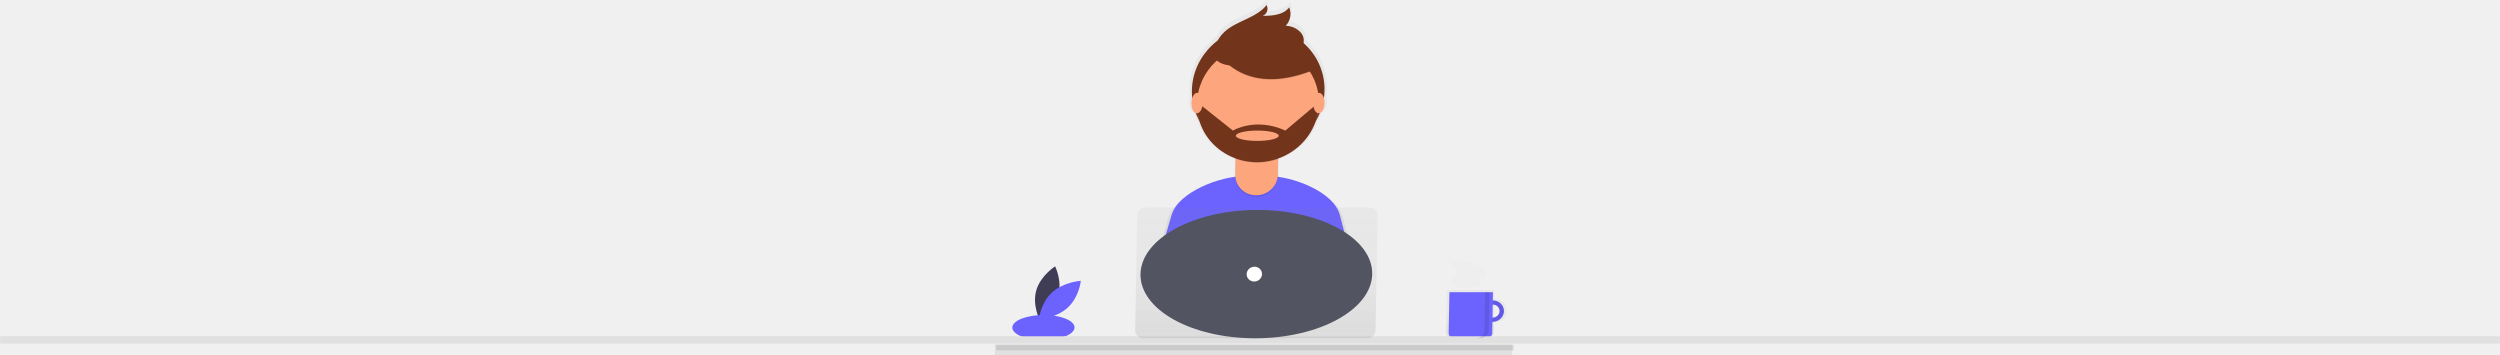
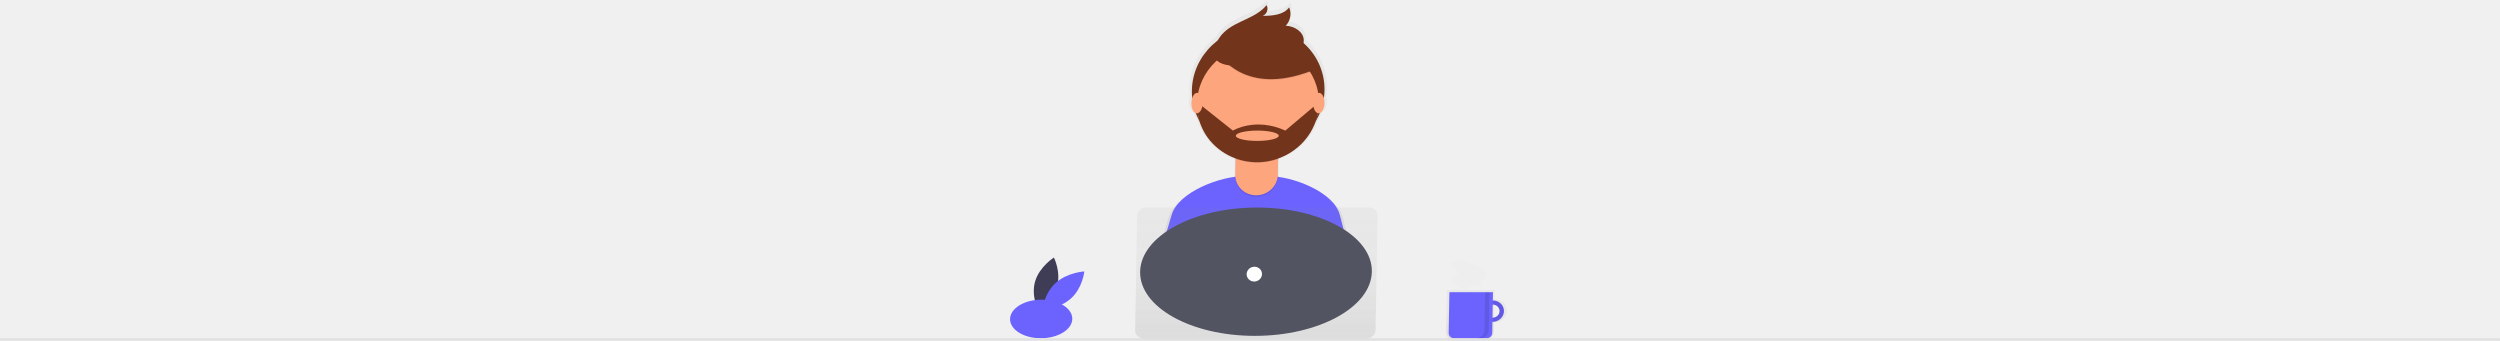
- <svg xmlns="http://www.w3.org/2000/svg" xmlns:xlink="http://www.w3.org/1999/xlink" viewBox="45.566 198.865 478.953 68.009">
+ <svg xmlns="http://www.w3.org/2000/svg" xmlns:xlink="http://www.w3.org/1999/xlink" viewBox="9.139 119.756 478.922 65.247">
  <defs>
    <linearGradient id="afa9b5ae-644d-481c-a512-b5b81b77e42b" x1="979.446" y1="738.59" x2="979.446" y2="646.785" gradientUnits="userSpaceOnUse">
      <stop offset="0" stop-color="gray" stop-opacity="0.25" />
      <stop offset="0.535" stop-color="gray" stop-opacity="0.12" />
      <stop offset="1" stop-color="gray" stop-opacity="0.1" />
    </linearGradient>
    <linearGradient id="bf9220ea-365d-417c-960f-9ff5535a2d22" x1="600.652" y1="650.105" x2="600.652" y2="119" xlink:href="#afa9b5ae-644d-481c-a512-b5b81b77e42b" />
    <linearGradient id="b4202d31-0de8-4369-b735-813ee4300deb" x1="485.72" y1="615.598" x2="485.72" y2="377.704" xlink:href="#afa9b5ae-644d-481c-a512-b5b81b77e42b" />
  </defs>
-   <path d="M 248.292 255.482 C 247.461 258.282 244.701 260.032 244.701 260.032 C 244.701 260.032 243.285 257.243 244.114 254.442 C 244.945 251.643 247.703 249.893 247.703 249.893 C 247.703 249.893 249.119 252.682 248.292 255.482 Z" fill="#3f3d56" style="" />
-   <path d="M 247.121 254.891 C 244.903 256.926 244.603 260.031 244.603 260.031 C 244.603 260.031 247.898 259.838 250.116 257.803 C 252.333 255.768 252.632 252.664 252.632 252.664 C 252.632 252.664 249.337 252.856 247.121 254.891 Z" fill="#6c63ff" style="" />
-   <rect x="19.911" y="66.799" width="11.921" height="4.789" rx="15.198" fill="#6c63ff" style="" transform="matrix(1, 0, -0.01805, 1, 220.8473, 192.4127)" />
-   <g opacity="0.7" transform="matrix(0.11149, 0, -0.0019, 0.105274, 233.0538, 198.8648)" style="">
+   <path d="M 211.621 174.679 C 210.79 177.479 208.03 179.229 208.03 179.229 C 208.03 179.229 206.614 176.44 207.443 173.639 C 208.274 170.84 211.032 169.09 211.032 169.09 C 211.032 169.09 212.448 171.879 211.621 174.679 Z" fill="#3f3d56" style="" />
+   <path d="M 211.354 173.975 C 209.136 176.01 208.836 179.115 208.836 179.115 C 208.836 179.115 212.131 178.922 214.349 176.887 C 216.566 174.852 216.865 171.748 216.865 171.748 C 216.865 171.748 213.57 171.94 211.354 173.975 Z" fill="#6c63ff" style="" />
+   <rect x="19.911" y="103.039" width="11.921" height="7.387" rx="15.198" fill="#6c63ff" style="" transform="matrix(1, 0, -0.01805, 1, 184.6515, 74.12627)" />
+   <g opacity="0.7" transform="matrix(0.11149, 0, -0.0019, 0.105274, 196.6087, 119.7555)" style="">
    <path d="M1009.774,663.178V646.785H927.805V722.606a15.984,15.984,0,0,0,15.984,15.984h50.001a15.984,15.984,0,0,0,15.984-15.984V705.802a21.312,21.312,0,0,0,0-42.624Zm0,34.427v-26.23a13.115,13.115,0,0,1,0,26.23Z" transform="translate(-114.2798 -119)" fill="url(#afa9b5ae-644d-481c-a512-b5b81b77e42b)" />
  </g>
-   <path d="M 331.56 256.423 C 329.89 256.423 328.815 258.132 329.626 259.496 C 330.435 260.861 332.523 260.861 333.382 259.496 C 333.578 259.185 333.686 258.831 333.692 258.472 C 333.714 257.34 332.758 256.423 331.56 256.423 Z M 331.5 259.732 C 330.472 259.732 329.848 258.68 330.378 257.841 C 330.907 257.001 332.192 257.001 332.689 257.841 C 332.804 258.032 332.863 258.249 332.857 258.472 C 332.845 259.168 332.237 259.732 331.5 259.732 Z" fill="#6c63ff" style="" />
-   <path d="M 331.56 256.423 C 329.89 256.423 328.815 258.132 329.626 259.496 C 330.435 260.861 332.523 260.861 333.382 259.496 C 333.578 259.185 333.686 258.831 333.692 258.472 C 333.714 257.34 332.758 256.423 331.56 256.423 Z M 331.5 259.732 C 330.472 259.732 329.848 258.68 330.378 257.841 C 330.907 257.001 332.192 257.001 332.689 257.841 C 332.804 258.032 332.863 258.249 332.857 258.472 C 332.845 259.168 332.237 259.732 331.5 259.732 Z" opacity="0.1" style="" />
-   <path d="M 323.243 254.847 L 331.588 254.847 C 331.588 254.847 331.588 254.847 331.588 254.847 L 331.448 262.645 C 331.438 263.213 330.941 263.671 330.342 263.671 L 324.17 263.671 C 323.573 263.671 323.093 263.213 323.103 262.645 L 323.243 254.847 C 323.243 254.847 323.243 254.847 323.243 254.847 Z" fill="#6c63ff" style="" />
-   <rect y="28.65" width="478.908" height="1.394" fill="#e0e0e0" style="" x="54.491" transform="matrix(1, 0, -0.032158, 1, -7.959132, 234.6316)" />
-   <g opacity="0.7" transform="matrix(0.109294, 0, -0.001863, 0.105274, 233.7156, 198.8648)" style="">
+   <path d="M 295.115 177.314 C 293.445 177.314 292.37 179.023 293.181 180.387 C 293.99 181.752 296.078 181.752 296.937 180.387 C 297.133 180.076 297.241 179.722 297.247 179.363 C 297.269 178.231 296.313 177.314 295.115 177.314 Z M 295.055 180.623 C 294.027 180.623 293.403 179.571 293.933 178.732 C 294.462 177.892 295.747 177.892 296.244 178.732 C 296.359 178.923 296.418 179.14 296.412 179.363 C 296.4 180.059 295.792 180.623 295.055 180.623 Z" fill="#6c63ff" style="" />
+   <path d="M 295.115 177.314 C 293.445 177.314 292.37 179.023 293.181 180.387 C 293.99 181.752 296.078 181.752 296.937 180.387 C 297.133 180.076 297.241 179.722 297.247 179.363 C 297.269 178.231 296.313 177.314 295.115 177.314 Z M 295.055 180.623 C 294.027 180.623 293.403 179.571 293.933 178.732 C 294.462 177.892 295.747 177.892 296.244 178.732 C 296.359 178.923 296.418 179.14 296.412 179.363 C 296.4 180.059 295.792 180.623 295.055 180.623 Z" opacity="0.1" style="" />
+   <path d="M 286.798 175.738 L 295.143 175.738 C 295.143 175.738 295.143 175.738 295.143 175.738 L 295.003 183.536 C 294.993 184.104 294.496 184.562 293.897 184.562 L 287.725 184.562 C 287.128 184.562 286.648 184.104 286.658 183.536 L 286.798 175.738 C 286.798 175.738 286.798 175.738 286.798 175.738 Z" fill="#6c63ff" style="" />
+   <rect y="9.047" width="478.908" height="0.44" fill="#e0e0e0" style="" x="54.491" transform="matrix(1, 0, -0.032158, 1, -45.04711, 175.5155)" />
+   <g opacity="0.7" transform="matrix(0.109294, 0, -0.001863, 0.105274, 197.2706, 119.7555)" style="">
    <path d="M753.249,514.265c-10.412-37.792-69.438-65.389-113.851-71.508.006-.279.021-.555.021-.836V409.571c.047-.017.096-.032.143-.049v-1.226A110.939,110.939,0,0,0,706.573,338.064a119.882,119.882,0,0,0,7.15-15.416c4.741-1.726,8.322-9.545,8.322-18.939a33.069,33.069,0,0,0-1.338-9.495,121.528,121.528,0,0,0,.889-14.419,120.179,120.179,0,0,0-39.697-89.382,23.448,23.448,0,0,0,.375-5.877c-1.005-15.527-17.589-26.076-33.133-26.781a32.8,32.8,0,0,0,5.531-34.637c-9.911,14.439-30.259,15.974-47.772,16.088,7.557-2.926,10.957-13.397,6.562-20.205-18.304,24.534-53.985,29.077-75.756,50.594a63.863,63.863,0,0,0-11.78,16.067,120.241,120.241,0,0,0-45.319,94.135,121.556,121.556,0,0,0,.872,14.289,32.964,32.964,0,0,0-1.38,9.625c0,9.437,3.615,17.28,8.388,18.958a119.884,119.884,0,0,0,7.183,15.467,110.917,110.917,0,0,0,66.541,69.985v33.802c0,.26.014.517.02.776-44.581,6.014-104.079,33.828-114.398,71.924-8.911,32.899-18.424,69.028-23.157,90.241,40.568,28.506,125.693,45.243,179.041,45.243,50.687,0,133.533-15.107,172.907-41.063C772.361,585.734,762.548,548.018,753.249,514.265Z" transform="translate(-114.2798 -119)" fill="url(#bf9220ea-365d-417c-960f-9ff5535a2d22)" />
  </g>
-   <path d="M 286.224 253.789 C 291.568 253.789 300.33 252.255 304.529 249.619 C 304.121 247.251 303.154 243.422 302.235 239.994 C 301.062 235.628 293.236 232.6 288.534 232.6 L 284.006 232.6 C 279.288 232.6 271.342 235.646 270.033 240.03 C 269.034 243.371 267.967 247.041 267.429 249.194 C 271.655 252.089 280.6 253.789 286.224 253.789 Z" fill="#6c63ff" style="" />
-   <circle cx="486.807" cy="164.497" r="116.236" fill="#72351c" transform="matrix(0.109294, 0, -0.001863, 0.105274, 233.7156, 198.8648)" style="" />
-   <path d="M 282.333 226.375 L 290.474 226.375 C 290.474 226.375 290.474 226.375 290.474 226.375 L 290.365 232.648 C 290.324 234.811 288.471 236.567 286.223 236.567 L 286.223 236.567 C 283.977 236.567 282.184 234.811 282.222 232.648 L 282.333 226.375 C 282.333 226.375 282.333 226.375 282.333 226.375 Z" opacity="0.1" style="" />
-   <path d="M 283.507 226.083 L 289.311 226.083 C 289.957 226.083 290.471 226.589 290.458 227.21 L 290.369 232.357 C 290.33 234.522 288.476 236.277 286.23 236.277 L 286.227 236.277 C 283.981 236.277 282.189 234.522 282.228 232.357 L 282.32 227.21 C 282.331 226.589 282.863 226.083 283.507 226.083 Z" fill="#fda57d" style="" />
-   <path d="M 282.296 229.335 C 284.904 230.279 287.792 230.287 290.435 229.357 L 290.453 228.393 L 282.312 228.393 Z" opacity="0.1" style="" />
-   <circle cx="486.807" cy="187.668" r="106.753" fill="#fda57d" transform="matrix(0.109294, 0, -0.001863, 0.105274, 233.7156, 198.8648)" style="" />
-   <path d="M 278.44 208.399 C 278.44 208.399 283.188 218.013 297.158 212.43 L 294.014 207.552 L 288.325 205.572 Z" opacity="0.1" style="" />
-   <path d="M 278.444 208.258 C 278.444 208.258 283.19 217.871 297.16 212.287 L 294.018 207.409 L 288.328 205.431 Z" fill="#72351c" style="" />
-   <path d="M 278.411 207.609 C 278.761 206.62 279.349 205.722 280.128 204.992 C 282.463 202.806 286.232 202.346 288.206 199.854 C 288.658 200.545 288.28 201.608 287.478 201.905 C 289.324 201.893 291.472 201.737 292.545 200.273 C 293.051 201.454 292.799 202.823 291.9 203.789 C 293.535 203.86 295.266 204.931 295.344 206.508 C 295.395 207.56 294.694 208.555 293.787 209.157 C 292.879 209.758 291.791 210.035 290.721 210.262 C 287.592 210.923 276.271 213.696 278.411 207.609 Z" fill="#72351c" style="" />
-   <path d="M 298.237 218.72 L 297.927 218.72 L 291.818 223.879 C 286.067 221.265 281.763 223.879 281.763 223.879 L 275.539 218.932 L 274.902 219.01 C 275.002 227.657 284.788 232.799 292.516 228.262 C 295.994 226.222 298.157 222.613 298.237 218.72 Z M 286.425 225.859 C 284.156 225.859 282.323 225.417 282.333 224.871 C 282.343 224.324 284.19 223.879 286.461 223.879 C 288.729 223.879 290.562 224.324 290.552 224.871 C 290.544 225.417 288.696 225.859 286.425 225.859 Z" fill="#72351c" style="" />
-   <ellipse cx="200.298" cy="153.805" rx="1.085" ry="1.959" fill="#fda57d" style="" transform="matrix(1, 0, -0.017696, 1, 77.32303, 64.80543)" />
-   <ellipse cx="287.488" cy="153.805" rx="1.085" ry="1.959" fill="#fda57d" style="" transform="matrix(1, 0, -0.017696, 1, 13.47094, 64.80543)" />
-   <g opacity="0.7" transform="matrix(0.11149, 0, -0.0019, 0.105274, 233.0538, 198.8648)" style="">
+   <path d="M 249.779 174.68 C 255.123 174.68 263.885 173.146 268.084 170.51 C 267.676 168.142 266.709 164.313 265.79 160.885 C 264.617 156.519 256.791 153.491 252.089 153.491 L 247.561 153.491 C 242.843 153.491 234.897 156.537 233.588 160.921 C 232.589 164.262 231.522 167.932 230.984 170.085 C 235.21 172.98 244.155 174.68 249.779 174.68 Z" fill="#6c63ff" style="" />
+   <circle cx="486.807" cy="164.497" r="116.236" fill="#72351c" transform="matrix(0.109294, 0, -0.001863, 0.105274, 197.2706, 119.7555)" style="" />
+   <path d="M 245.888 147.266 L 254.029 147.266 C 254.029 147.266 254.029 147.266 254.029 147.266 L 253.92 153.539 C 253.879 155.702 252.026 157.458 249.778 157.458 L 249.778 157.458 C 247.532 157.458 245.739 155.702 245.777 153.539 L 245.888 147.266 C 245.888 147.266 245.888 147.266 245.888 147.266 Z" opacity="0.1" style="" />
+   <path d="M 247.062 146.974 L 252.866 146.974 C 253.512 146.974 254.026 147.48 254.013 148.101 L 253.924 153.248 C 253.885 155.413 252.031 157.168 249.785 157.168 L 249.782 157.168 C 247.536 157.168 245.744 155.413 245.783 153.248 L 245.875 148.101 C 245.886 147.48 246.418 146.974 247.062 146.974 Z" fill="#fda57d" style="" />
+   <path d="M 245.851 150.226 C 248.459 151.17 251.347 151.178 253.99 150.248 L 254.008 149.284 L 245.867 149.284 Z" opacity="0.1" style="" />
+   <circle cx="486.807" cy="187.668" r="106.753" fill="#fda57d" transform="matrix(0.109294, 0, -0.001863, 0.105274, 197.2706, 119.7555)" style="" />
+   <path d="M 241.995 129.29 C 241.995 129.29 246.743 138.904 260.713 133.321 L 257.569 128.443 L 251.88 126.463 Z" opacity="0.1" style="" />
+   <path d="M 241.999 129.149 C 241.999 129.149 246.745 138.762 260.715 133.178 L 257.573 128.3 L 251.883 126.322 Z" fill="#72351c" style="" />
+   <path d="M 241.966 128.5 C 242.316 127.511 242.904 126.613 243.683 125.883 C 246.018 123.697 249.787 123.237 251.761 120.745 C 252.213 121.436 251.835 122.499 251.033 122.796 C 252.879 122.784 255.027 122.628 256.1 121.164 C 256.606 122.345 256.354 123.714 255.455 124.68 C 257.09 124.751 258.821 125.822 258.899 127.399 C 258.95 128.451 258.249 129.446 257.342 130.048 C 256.434 130.649 255.346 130.926 254.276 131.153 C 251.147 131.814 239.826 134.587 241.966 128.5 Z" fill="#72351c" style="" />
+   <path d="M 261.792 139.611 L 261.482 139.611 L 255.373 144.77 C 249.622 142.156 245.318 144.77 245.318 144.77 L 239.094 139.823 L 238.457 139.901 C 238.557 148.548 248.343 153.69 256.071 149.153 C 259.549 147.113 261.712 143.504 261.792 139.611 Z M 249.98 146.75 C 247.711 146.75 245.878 146.308 245.888 145.762 C 245.898 145.215 247.745 144.77 250.016 144.77 C 252.284 144.77 254.117 145.215 254.107 145.762 C 254.099 146.308 252.251 146.75 249.98 146.75 Z" fill="#72351c" style="" />
+   <ellipse cx="200.298" cy="153.805" rx="1.085" ry="1.959" fill="#fda57d" style="" transform="matrix(1, 0, -0.017696, 1, 40.87799, -14.30386)" />
+   <ellipse cx="287.488" cy="153.805" rx="1.085" ry="1.959" fill="#fda57d" style="" transform="matrix(1, 0, -0.017696, 1, -22.9741, -14.30386)" />
+   <g opacity="0.7" transform="matrix(0.11149, 0, -0.0019, 0.105274, 196.6087, 119.7555)" style="">
    <rect x="279.158" y="377.704" width="413.124" height="237.894" rx="14.5" fill="url(#b4202d31-0de8-4369-b735-813ee4300deb)" />
  </g>
-   <rect x="44.28" y="46.677" width="44.391" height="24.582" rx="26.835" fill="#535461" style="" transform="matrix(1, 0, -0.01805, 1, 220.8473, 192.4127)" />
-   <circle cx="485.72" cy="498.846" r="13.471" fill="#fff" transform="matrix(0.109294, 0, -0.001863, 0.105274, 233.7156, 198.8648)" style="" />
-   <rect x="16.913" y="108.006" width="99.128" height="2.05" fill="#e0e0e0" style="" transform="matrix(1, 0, -0.01805, 1, 221.2226, 156.8174)" />
-   <rect x="16.913" y="155.923" width="99.128" height="0.985" opacity="0.1" style="" transform="matrix(1, 0, 0.01805, -1, 216.6842, 421.8943)" />
-   <path d="M 330.086 254.847 L 329.954 262.136 C 329.939 262.983 329.199 263.671 328.301 263.671 L 329.135 263.671 C 330.033 263.671 330.774 262.983 330.79 262.136 L 330.921 254.847 Z" opacity="0.1" style="" />
-   <path d="M 323.847 248.974 C 323.709 248.997 323.551 249.033 323.484 249.15 C 323.373 249.338 323.563 249.548 323.738 249.676 C 324.062 249.916 324.402 250.149 324.619 250.48 C 324.838 250.813 324.9 251.276 324.65 251.594 C 324.324 252.009 323.563 252.099 323.481 252.61 C 323.429 252.938 323.716 253.218 324.013 253.383 C 324.744 253.79 325.691 253.897 326.213 254.534 C 326.442 254.097 326.94 253.844 327.434 253.737 C 327.928 253.627 328.44 253.637 328.939 253.563 C 329.101 253.54 329.284 253.492 329.359 253.351 C 329.504 253.079 329.111 252.752 329.254 252.477 C 329.361 252.269 329.669 252.286 329.894 252.201 C 330.26 252.067 330.42 251.613 330.321 251.251 C 330.226 250.888 329.937 250.603 329.634 250.371 C 328.817 249.744 327.827 249.374 326.822 249.109 C 326.355 248.985 325.81 248.792 325.321 248.773 C 324.853 248.756 324.313 248.897 323.847 248.974 Z" fill="#eee" style="" />
+   <rect x="44.28" y="46.677" width="44.391" height="24.582" rx="26.835" fill="#535461" style="" transform="matrix(1, 0, -0.01805, 1, 184.3357, 112.8369)" />
+   <circle cx="485.72" cy="498.846" r="13.471" fill="#fff" transform="matrix(0.109294, 0, -0.001863, 0.105274, 197.2706, 119.7555)" style="" />
+   <path d="M 293.641 175.738 L 293.509 183.027 C 293.494 183.874 292.754 184.562 291.856 184.562 L 292.69 184.562 C 293.588 184.562 294.329 183.874 294.345 183.027 L 294.476 175.738 Z" opacity="0.1" style="" />
+   <path d="M 287.402 169.865 C 287.264 169.888 287.106 169.924 287.039 170.041 C 286.928 170.229 287.118 170.439 287.293 170.567 C 287.617 170.807 287.957 171.04 288.174 171.371 C 288.393 171.704 288.455 172.167 288.205 172.485 C 287.879 172.9 287.118 172.99 287.036 173.501 C 286.984 173.829 287.271 174.109 287.568 174.274 C 288.299 174.681 289.246 174.788 289.768 175.425 C 289.997 174.988 290.495 174.735 290.989 174.628 C 291.483 174.518 291.995 174.528 292.494 174.454 C 292.656 174.431 292.839 174.383 292.914 174.242 C 293.059 173.97 292.666 173.643 292.809 173.368 C 292.916 173.16 293.224 173.177 293.449 173.092 C 293.815 172.958 293.975 172.504 293.876 172.142 C 293.781 171.779 293.492 171.494 293.189 171.262 C 292.372 170.635 291.382 170.265 290.377 170 C 289.91 169.876 289.365 169.683 288.876 169.664 C 288.408 169.647 287.868 169.788 287.402 169.865 Z" fill="#eee" style="" />
</svg>
